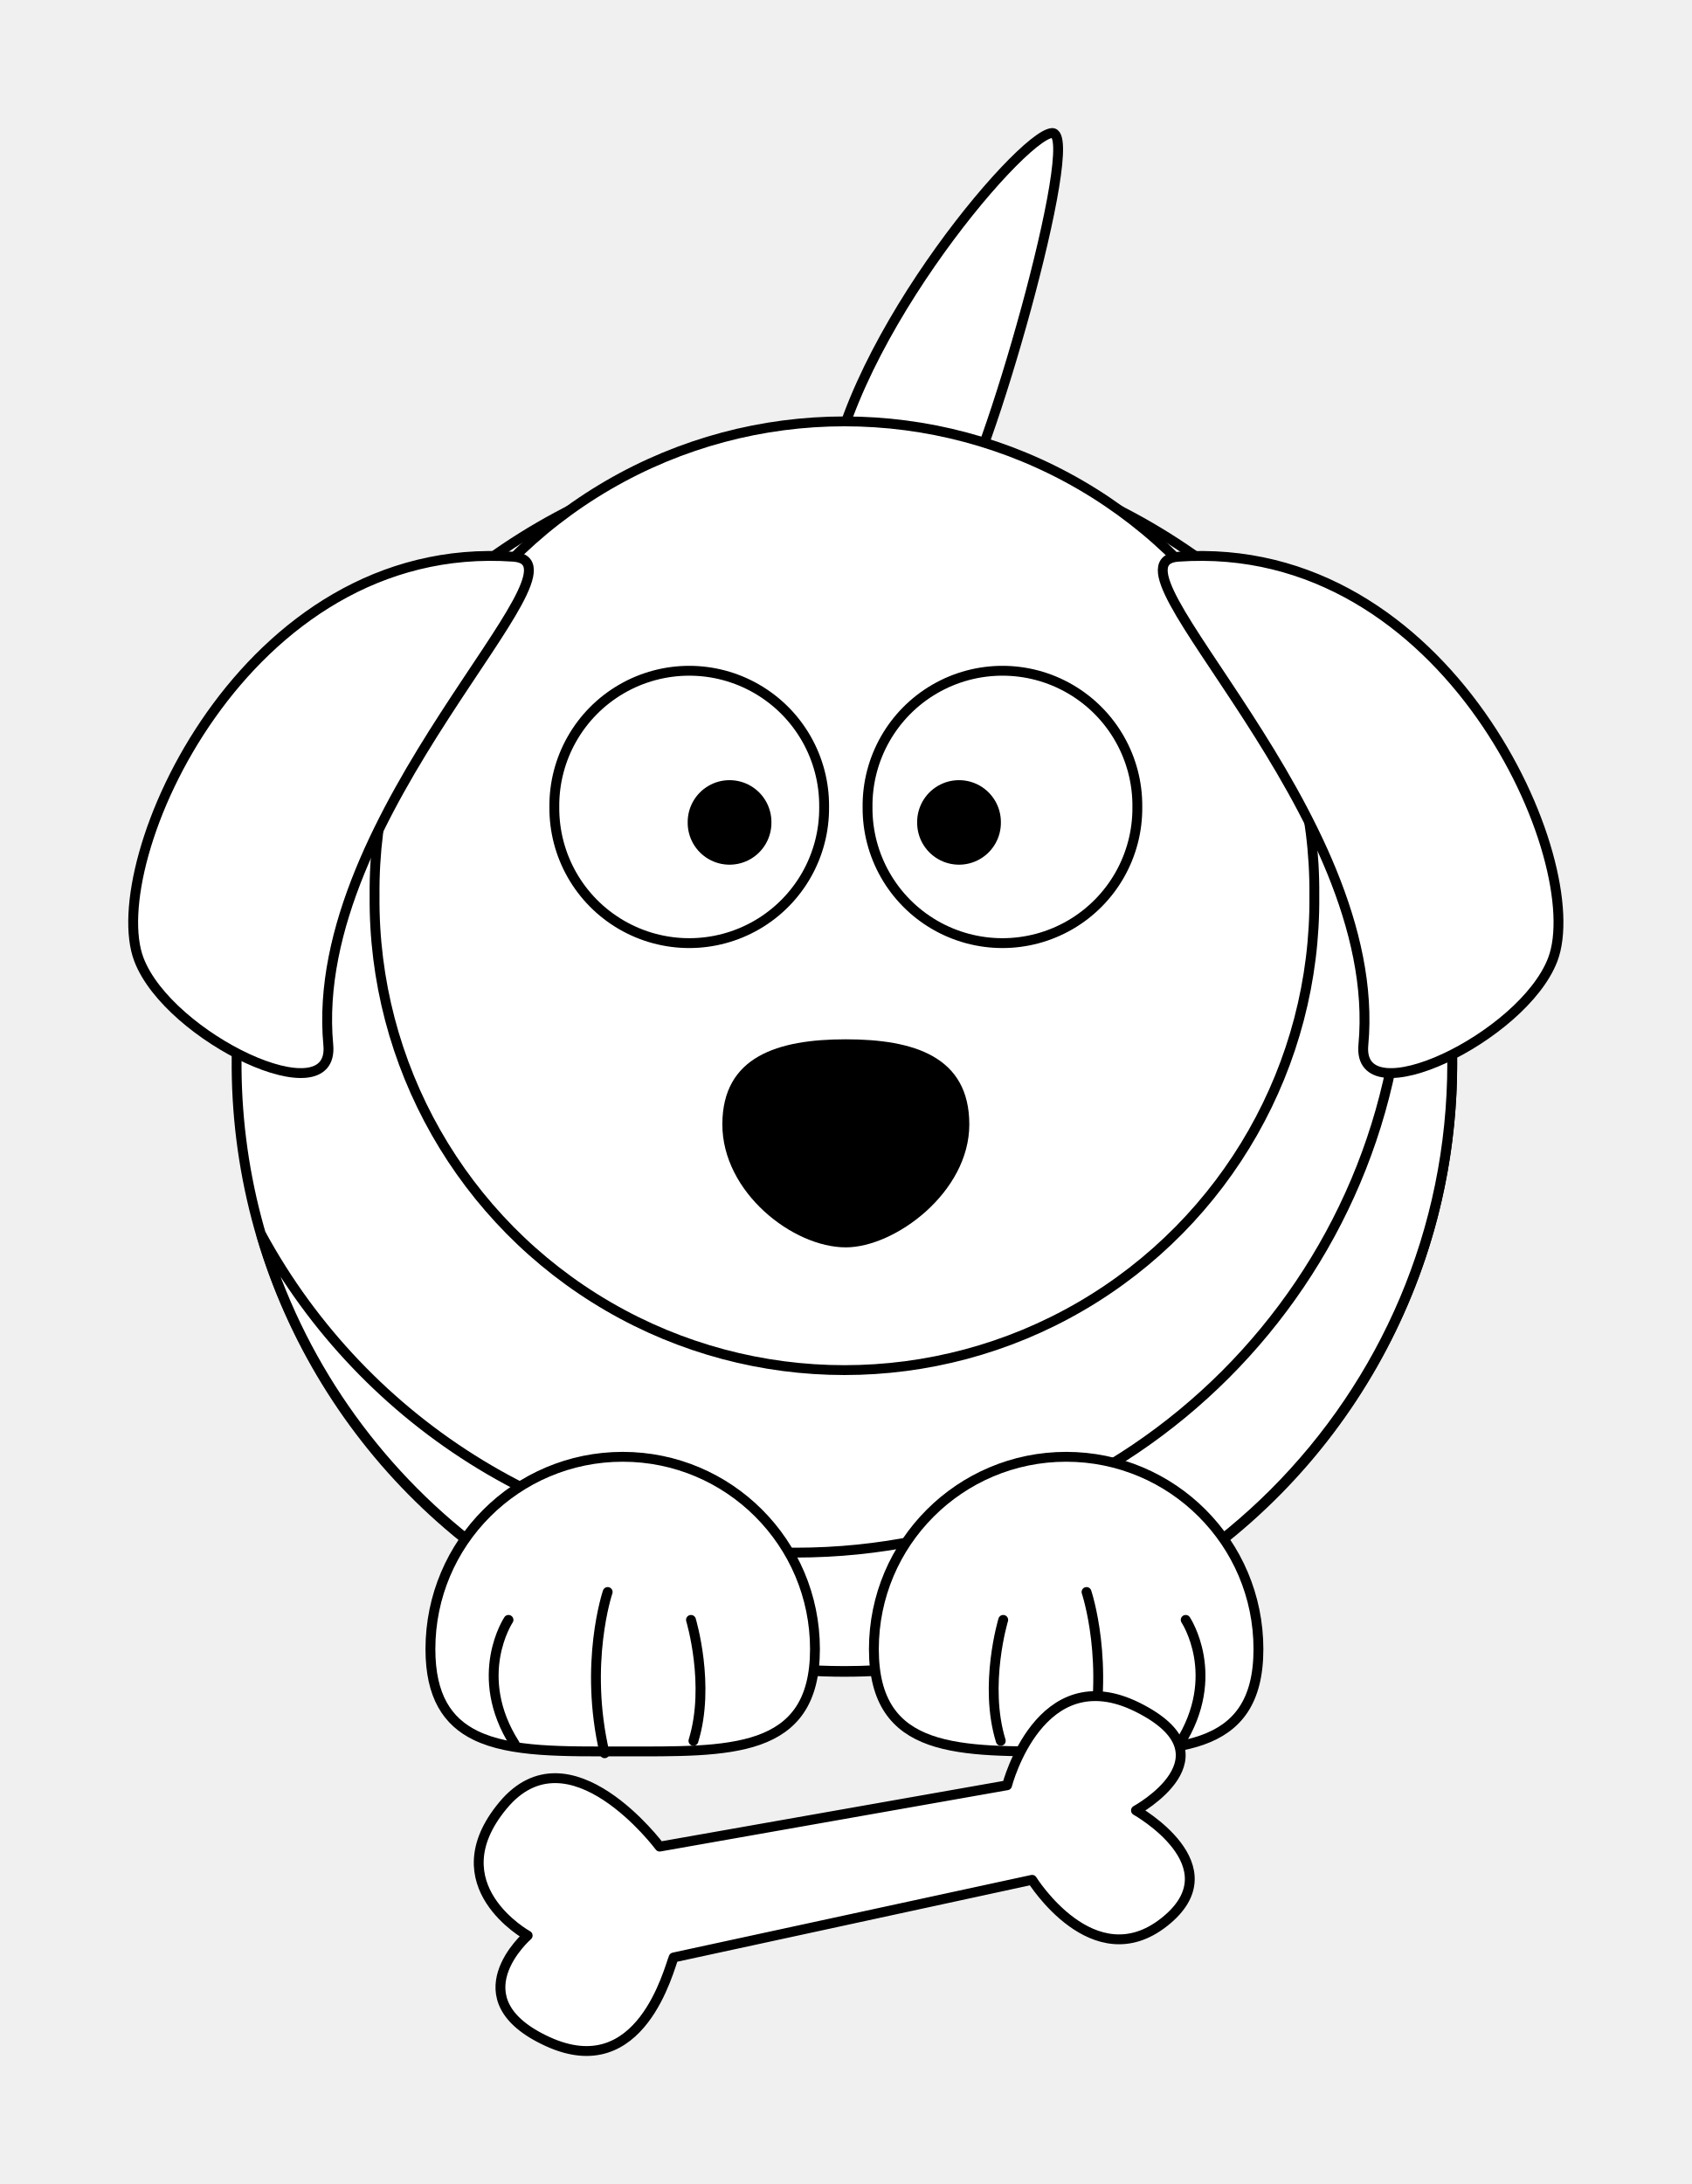
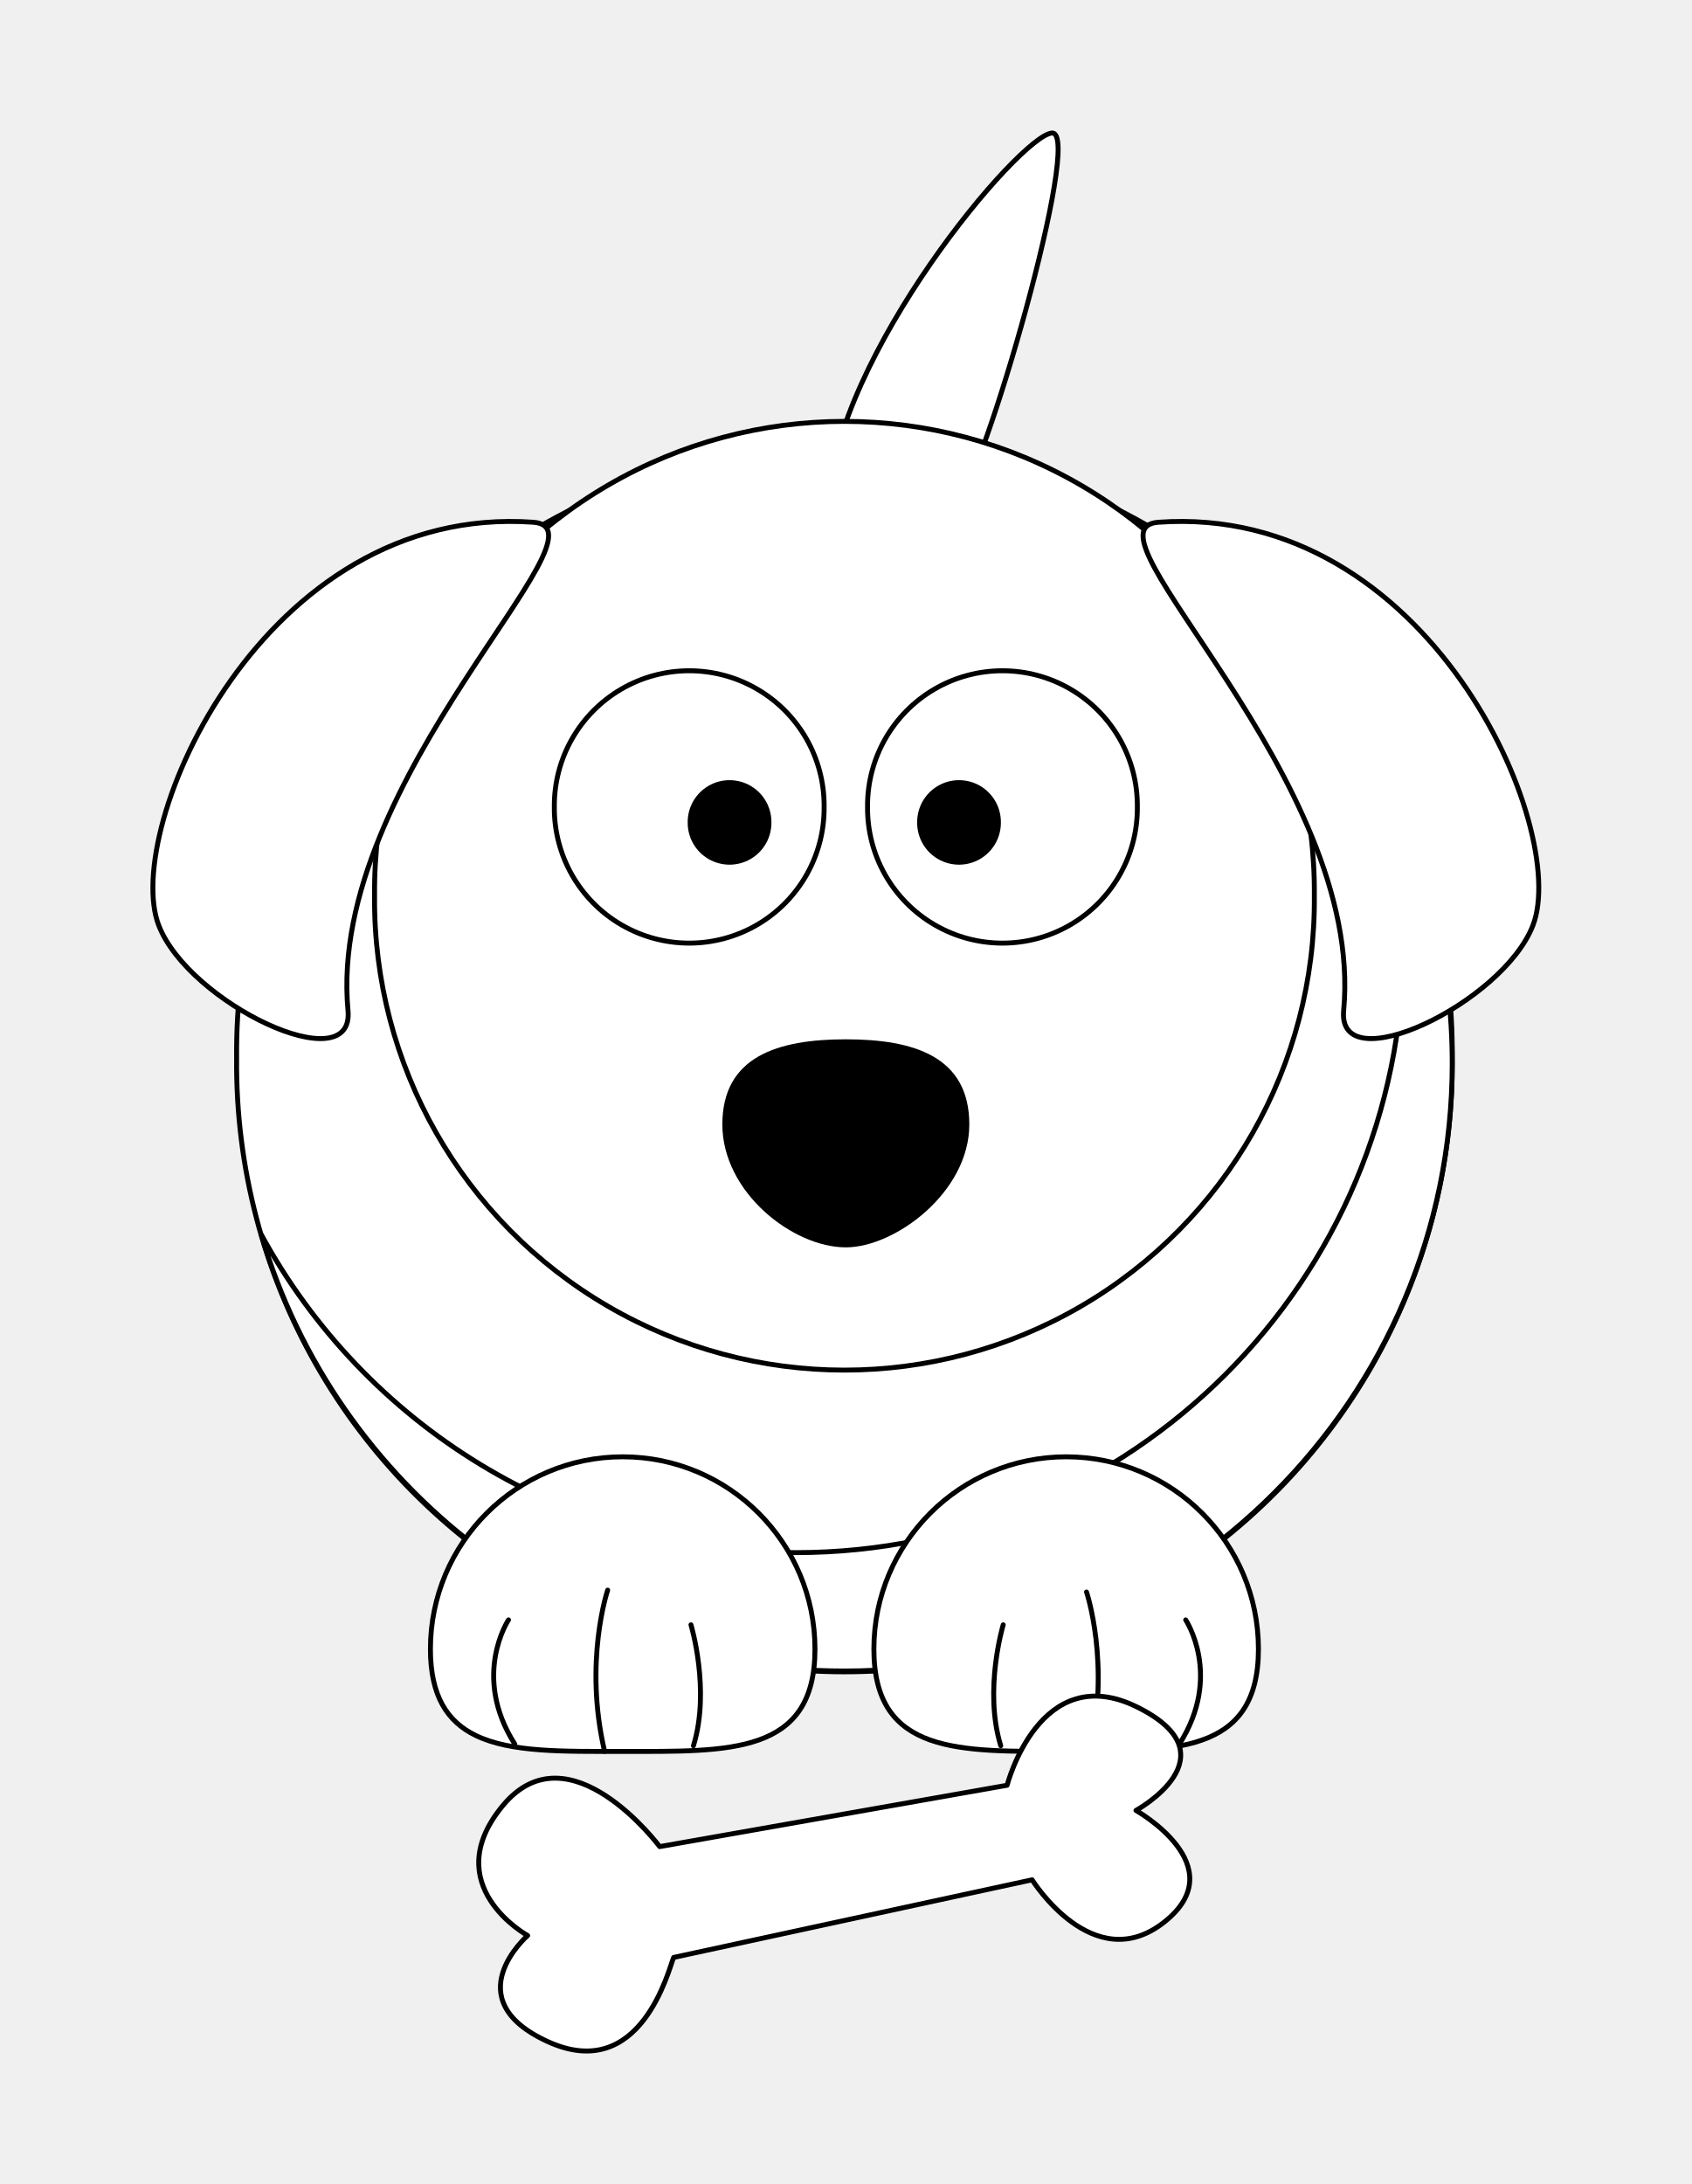
<svg xmlns="http://www.w3.org/2000/svg" id="svg2" viewBox="0 0 686.788 886.585" version="1.0" width="686.788" height="886.585">
  <defs id="defs38" />
  <g id="layer1" transform="matrix(2,0,0,2,-308.0959,-547.0383)">
-     <path id="path3205" style="fill:#ffffff;fill-rule:evenodd;stroke:#000000;stroke-width:2;stroke-linejoin:round;fill-opacity:1;stroke-miterlimit:4;stroke-dasharray:none" d="m 322.08,376.02 c 1.5,-30.5 39,-75 45.5,-75.5 6.5,-0.5 -14,70.5 -19.5,75.5 -5.5,5 -25.5,1.5 -26,0 z" />
-     <path id="path2383" style="fill:#ffffff;stroke:#000000;stroke-width:1.102;stroke-linecap:round;stroke-linejoin:round;fill-opacity:1;stroke-miterlimit:4;stroke-dasharray:none" d="m 403.52,522.31 a 67.988,67.988 0 1 1 -135.97,0 67.988,67.988 0 1 1 135.97,0 z" transform="matrix(1.8148,0,0,1.8148,-283.47,-459.58)" />
-     <path id="path3339" style="fill:#ffffff;fill-opacity:1;stroke:#000000;stroke-width:2;stroke-miterlimit:4;stroke-dasharray:none;stroke-opacity:1" d="m 434.03,430.69 c 3.2,10.97 4.91,22.59 4.91,34.59 0,68.11 -55.27,123.38 -123.38,123.38 -46.82,0 -87.6,-26.14 -108.5,-64.6 15.03,51.2 62.37,88.63 118.41,88.63 68.11,0 123.37,-55.27 123.37,-123.38 0,-21.21 -5.37,-41.18 -14.81,-58.62 z" />
-     <path id="path3235" style="fill:#ffffff;stroke:#000000;stroke-width:2;stroke-linecap:round;stroke-linejoin:round;fill-opacity:1;stroke-miterlimit:4;stroke-dasharray:none" d="m 409.5,608.24 c 0,21.54 -17.48,20.77 -39.03,20.77 -21.54,0 -39.03,0.77 -39.03,-20.77 0,-21.55 17.49,-39.03 39.03,-39.03 21.55,0 39.03,17.48 39.03,39.03 z" />
-     <path id="path3238" style="fill:#ffffff;stroke:#000000;stroke-width:2;stroke-linecap:round;stroke-linejoin:round;fill-opacity:1;stroke-miterlimit:4;stroke-dasharray:none" d="m 319.48,608.24 c 0,21.54 -17.48,20.77 -39.03,20.77 -11.98,0 -22.7,0.24 -29.86,-3.25 -5.72,-2.79 -9.17,-7.96 -9.17,-17.52 0,-21.55 17.49,-39.03 39.03,-39.03 21.55,0 39.03,17.48 39.03,39.03 z" />
-     <g id="g3263" transform="matrix(-1,0,0,1,652.15,-1.8284)" style="stroke-width:2;stroke-miterlimit:4;stroke-dasharray:none">
-       <path id="path3265" style="fill:none;stroke:#000000;stroke-width:2;stroke-linecap:round;stroke-miterlimit:4;stroke-dasharray:none" d="m 357.34,628.69 c -3.5,-11.33 0.5,-24.55 0.5,-24.55" />
-       <path id="path3267" style="fill:none;stroke:#000000;stroke-width:2;stroke-linecap:round;stroke-miterlimit:4;stroke-dasharray:none" d="m 375.37,631.21 c 4.29,-18.25 -0.62,-32.73 -0.62,-32.73" />
-       <path id="path3269" style="fill:none;stroke:#000000;stroke-width:2;stroke-linecap:round;stroke-miterlimit:4;stroke-dasharray:none" d="m 393.62,629.32 c 8.81,-13.85 1.26,-25.18 1.26,-25.18" />
+     <path id="path3205" style="fill:#ffffff;fill-rule:evenodd;stroke:#000000;stroke-width:1;stroke-linejoin:round;fill-opacity:1;stroke-miterlimit:4;stroke-dasharray:none" d="m 322.08,376.02 c 1.5,-30.5 39,-75 45.5,-75.5 6.5,-0.5 -14,70.5 -19.5,75.5 -5.5,5 -25.5,1.5 -26,0 z" />
+     <path id="path2383" style="fill:#ffffff;stroke:#000000;stroke-width:0.551;stroke-linecap:round;stroke-linejoin:round;fill-opacity:1;stroke-miterlimit:4;stroke-dasharray:none" d="m 403.52,522.31 a 67.988,67.988 0 1 1 -135.97,0 67.988,67.988 0 1 1 135.97,0 z" transform="matrix(1.8148,0,0,1.8148,-283.47,-459.58)" />
+     <path id="path3339" style="fill:#ffffff;fill-opacity:1;stroke:#000000;stroke-width:1;stroke-miterlimit:4;stroke-dasharray:none;stroke-opacity:1" d="m 434.03,430.69 c 3.2,10.97 4.91,22.59 4.91,34.59 0,68.11 -55.27,123.38 -123.38,123.38 -46.82,0 -87.6,-26.14 -108.5,-64.6 15.03,51.2 62.37,88.63 118.41,88.63 68.11,0 123.37,-55.27 123.37,-123.38 0,-21.21 -5.37,-41.18 -14.81,-58.62 z" />
+     <path id="path3235" style="fill:#ffffff;stroke:#000000;stroke-width:1;stroke-linecap:round;stroke-linejoin:round;fill-opacity:1;stroke-miterlimit:4;stroke-dasharray:none" d="m 409.5,608.24 c 0,21.54 -17.48,20.77 -39.03,20.77 -21.54,0 -39.03,0.77 -39.03,-20.77 0,-21.55 17.49,-39.03 39.03,-39.03 21.55,0 39.03,17.48 39.03,39.03 z" />
+     <path id="path3238" style="fill:#ffffff;stroke:#000000;stroke-width:1;stroke-linecap:round;stroke-linejoin:round;fill-opacity:1;stroke-miterlimit:4;stroke-dasharray:none" d="m 319.48,608.24 c 0,21.54 -17.48,20.77 -39.03,20.77 -11.98,0 -22.7,0.24 -29.86,-3.25 -5.72,-2.79 -9.17,-7.96 -9.17,-17.52 0,-21.55 17.49,-39.03 39.03,-39.03 21.55,0 39.03,17.48 39.03,39.03 z" />
+     <g id="g3263" transform="matrix(-1,0,0,1,652.15,-1.8284)" style="stroke-width:1;stroke-miterlimit:4;stroke-dasharray:none">
+       <path id="path3265" style="fill:none;stroke:#000000;stroke-width:1;stroke-linecap:round;stroke-miterlimit:4;stroke-dasharray:none" d="m 357.34,629.69 c -3.5,-11.33 0.5,-24.55 0.5,-24.55" />
+       <path id="path3267" style="fill:none;stroke:#000000;stroke-width:1;stroke-linecap:round;stroke-miterlimit:4;stroke-dasharray:none" d="m 375.37,630.834 c 4.29,-18.25 -0.62,-32.73 -0.62,-32.73" />
+       <path id="path3269" style="fill:none;stroke:#000000;stroke-width:1;stroke-linecap:round;stroke-miterlimit:4;stroke-dasharray:none" d="m 393.62,629.32 c 8.81,-13.85 1.26,-25.18 1.26,-25.18" />
    </g>
-     <path id="path2418" style="fill:#ffffff;stroke:#000000;stroke-width:1.426;stroke-linecap:round;stroke-linejoin:round;fill-opacity:1;stroke-miterlimit:4;stroke-dasharray:none" d="m 403.52,522.31 a 67.988,67.988 0 1 1 -135.97,0 67.988,67.988 0 1 1 135.97,0 z" transform="matrix(1.403,0,0,1.403,-145.29,-277.47)" />
-     <path id="path2387" style="fill:#ffffff;stroke:#000000;stroke-width:4.965;stroke-linecap:round;stroke-linejoin:round;stroke-miterlimit:4;stroke-dasharray:none" d="m 403.52,522.31 a 67.988,67.988 0 1 1 -135.97,0 67.988,67.988 0 1 1 135.97,0 z" transform="matrix(0.40278,0,0,0.40278,158.81,226.93)" />
-     <path id="path2391" style="fill:#ffffff;stroke:#000000;stroke-width:4.965;stroke-linecap:round;stroke-linejoin:round;stroke-miterlimit:4;stroke-dasharray:none" d="m 403.52,522.31 a 67.988,67.988 0 1 1 -135.97,0 67.988,67.988 0 1 1 135.97,0 z" transform="matrix(0.40278,0,0,0.40278,222.39,226.93)" />
-     <path id="path2393" style="fill:#000000;stroke-width:16;stroke-miterlimit:4;stroke-dasharray:none" d="m 403.52,522.31 a 67.988,67.988 0 1 1 -135.97,0 67.988,67.988 0 1 1 135.97,0 z" transform="matrix(0.125,0,0,0.125,260.2,375.16)" />
-     <path id="path2395" style="fill:#000000;stroke-width:16;stroke-miterlimit:4;stroke-dasharray:none" d="m 403.52,522.31 a 67.988,67.988 0 1 1 -135.97,0 67.988,67.988 0 1 1 135.97,0 z" transform="matrix(0.125,0,0,0.125,306.78,375.16)" />
-     <path id="path2397" style="fill:#000000;stroke-width:2;stroke-miterlimit:4;stroke-dasharray:none" d="m 350.81,501.75 c 0,13.77 -15.08,24.95 -25.07,24.95 -10.75,0 -25.06,-11.18 -25.06,-24.95 0,-13.78 11.23,-17.28 25.06,-17.28 13.84,0 25.07,3.5 25.07,17.28 z" />
-     <g id="g2410" transform="translate(-0.14728,-1.8284)" style="stroke-width:2;stroke-miterlimit:4;stroke-dasharray:none">
-       <path id="path2412" style="fill:none;stroke:#000000;stroke-width:2;stroke-linecap:round;stroke-miterlimit:4;stroke-dasharray:none" d="m 357.34,628.69 c -3.5,-11.33 0.5,-24.55 0.5,-24.55" />
-       <path id="path2414" style="fill:none;stroke:#000000;stroke-width:2;stroke-linecap:round;stroke-miterlimit:4;stroke-dasharray:none" d="m 375.37,631.21 c 4.29,-18.25 -0.62,-32.73 -0.62,-32.73" />
-       <path id="path2416" style="fill:none;stroke:#000000;stroke-width:2;stroke-linecap:round;stroke-miterlimit:4;stroke-dasharray:none" d="m 393.62,629.32 c 8.81,-13.85 1.26,-25.18 1.26,-25.18" />
+     <path id="path2418" style="fill:#ffffff;stroke:#000000;stroke-width:0.713;stroke-linecap:round;stroke-linejoin:round;fill-opacity:1;stroke-miterlimit:4;stroke-dasharray:none" d="m 403.52,522.31 a 67.988,67.988 0 1 1 -135.97,0 67.988,67.988 0 1 1 135.97,0 z" transform="matrix(1.403,0,0,1.403,-145.29,-277.47)" />
+     <path id="path2387" style="fill:#ffffff;stroke:#000000;stroke-width:2.483;stroke-linecap:round;stroke-linejoin:round;stroke-miterlimit:4;stroke-dasharray:none" d="m 403.52,522.31 a 67.988,67.988 0 1 1 -135.97,0 67.988,67.988 0 1 1 135.97,0 z" transform="matrix(0.40278,0,0,0.40278,158.81,226.93)" />
+     <path id="path2391" style="fill:#ffffff;stroke:#000000;stroke-width:2.483;stroke-linecap:round;stroke-linejoin:round;stroke-miterlimit:4;stroke-dasharray:none" d="m 403.52,522.31 a 67.988,67.988 0 1 1 -135.97,0 67.988,67.988 0 1 1 135.97,0 z" transform="matrix(0.40278,0,0,0.40278,222.39,226.93)" />
+     <path id="path2393" style="fill:#000000;stroke-width:8;stroke-miterlimit:4;stroke-dasharray:none" d="m 403.52,522.31 a 67.988,67.988 0 1 1 -135.97,0 67.988,67.988 0 1 1 135.97,0 z" transform="matrix(0.125,0,0,0.125,260.2,375.16)" />
+     <path id="path2395" style="fill:#000000;stroke-width:8;stroke-miterlimit:4;stroke-dasharray:none" d="m 403.52,522.31 a 67.988,67.988 0 1 1 -135.97,0 67.988,67.988 0 1 1 135.97,0 z" transform="matrix(0.125,0,0,0.125,306.78,375.16)" />
+     <path id="path2397" style="fill:#000000;stroke-width:1;stroke-miterlimit:4;stroke-dasharray:none" d="m 350.81,501.75 c 0,13.77 -15.08,24.95 -25.07,24.95 -10.75,0 -25.06,-11.18 -25.06,-24.95 0,-13.78 11.23,-17.28 25.06,-17.28 13.84,0 25.07,3.5 25.07,17.28 z" />
+     <g id="g2410" transform="translate(-0.14728,-1.8284)" style="stroke-width:1;stroke-miterlimit:4;stroke-dasharray:none">
+       <path id="path2412" style="fill:none;stroke:#000000;stroke-width:1;stroke-linecap:round;stroke-miterlimit:4;stroke-dasharray:none" d="m 357.34,629.69 c -3.5,-11.33 0.5,-24.55 0.5,-24.55" />
+       <path id="path2414" style="fill:none;stroke:#000000;stroke-width:1;stroke-linecap:round;stroke-miterlimit:4;stroke-dasharray:none" d="m 375.37,631.21 c 4.29,-18.25 -0.62,-32.73 -0.62,-32.73" />
+       <path id="path2416" style="fill:none;stroke:#000000;stroke-width:1;stroke-linecap:round;stroke-miterlimit:4;stroke-dasharray:none" d="m 393.62,629.32 c 8.81,-13.85 1.26,-25.18 1.26,-25.18" />
    </g>
-     <path id="path3201" style="fill:#ffffff;fill-rule:evenodd;stroke:#000000;stroke-width:2;stroke-linejoin:round;fill-opacity:1;stroke-miterlimit:4;stroke-dasharray:none" d="m 258.29,386.52 c -54.92,-3.88 -83.53,62.3 -76.03,81.8 6.1,15.85 39.79,31.84 38.43,17.3 -4.41,-47.18 54.73,-97.89 37.6,-99.1 z" />
-     <path id="path3203" style="fill:#ffffff;fill-rule:evenodd;stroke:#000000;stroke-width:2;stroke-linejoin:round;fill-opacity:1;stroke-miterlimit:4;stroke-dasharray:none" d="m 393.2,386.52 c 54.92,-3.88 83.53,62.3 76.03,81.8 -6.1,15.85 -39.79,31.84 -38.43,17.3 4.41,-47.18 -54.73,-97.89 -37.6,-99.1 z" />
-     <path id="path3288" style="fill:#ffffff;fill-rule:evenodd;stroke:#000000;stroke-width:2;stroke-linejoin:round;fill-opacity:1;stroke-miterlimit:4;stroke-dasharray:none" d="m 290.79,670.83 72.77,-15.76 c 0,0 12.42,19.95 26.82,8.58 14.39,-11.37 -5.74,-22.66 -5.74,-22.66 0,0 20.21,-11.03 0.34,-20.94 -19.87,-9.9 -26.5,15.83 -26.5,15.83 l -70.52,12.45 c 0,0 -18.34,-24.58 -31.82,-8.35 -13.47,16.23 5.02,26.4 5.02,26.4 0,0 -14.83,12.89 4.08,21.53 18.92,8.65 24.56,-14.73 25.55,-17.08 z" />
+     <path id="path3201" style="fill:#ffffff;fill-opacity:1;fill-rule:evenodd;stroke:#000000;stroke-width:1;stroke-linejoin:round;stroke-miterlimit:4;stroke-dasharray:none" d="m 262.29,379.52 c -54.92,-3.88 -83.53,62.3 -76.03,81.8 6.1,15.85 39.79,31.84 38.43,17.3 -4.41,-47.18 54.73,-97.89 37.6,-99.1 z" />
+     <path id="path3203" style="fill:#ffffff;fill-opacity:1;fill-rule:evenodd;stroke:#000000;stroke-width:1;stroke-linejoin:round;stroke-miterlimit:4;stroke-dasharray:none" d="m 389.2,379.52 c 54.92,-3.88 83.53,62.3 76.03,81.8 -6.1,15.85 -39.79,31.84 -38.43,17.3 4.41,-47.18 -54.73,-97.89 -37.6,-99.1 z" />
+     <path id="path3288" style="fill:#ffffff;fill-rule:evenodd;stroke:#000000;stroke-width:1;stroke-linejoin:round;fill-opacity:1;stroke-miterlimit:4;stroke-dasharray:none" d="m 290.79,670.83 72.77,-15.76 c 0,0 12.42,19.95 26.82,8.58 14.39,-11.37 -5.74,-22.66 -5.74,-22.66 0,0 20.21,-11.03 0.34,-20.94 -19.87,-9.9 -26.5,15.83 -26.5,15.83 l -70.52,12.45 c 0,0 -18.34,-24.58 -31.82,-8.35 -13.47,16.23 5.02,26.4 5.02,26.4 0,0 -14.83,12.89 4.08,21.53 18.92,8.65 24.56,-14.73 25.55,-17.08 z" />
  </g>
</svg>
